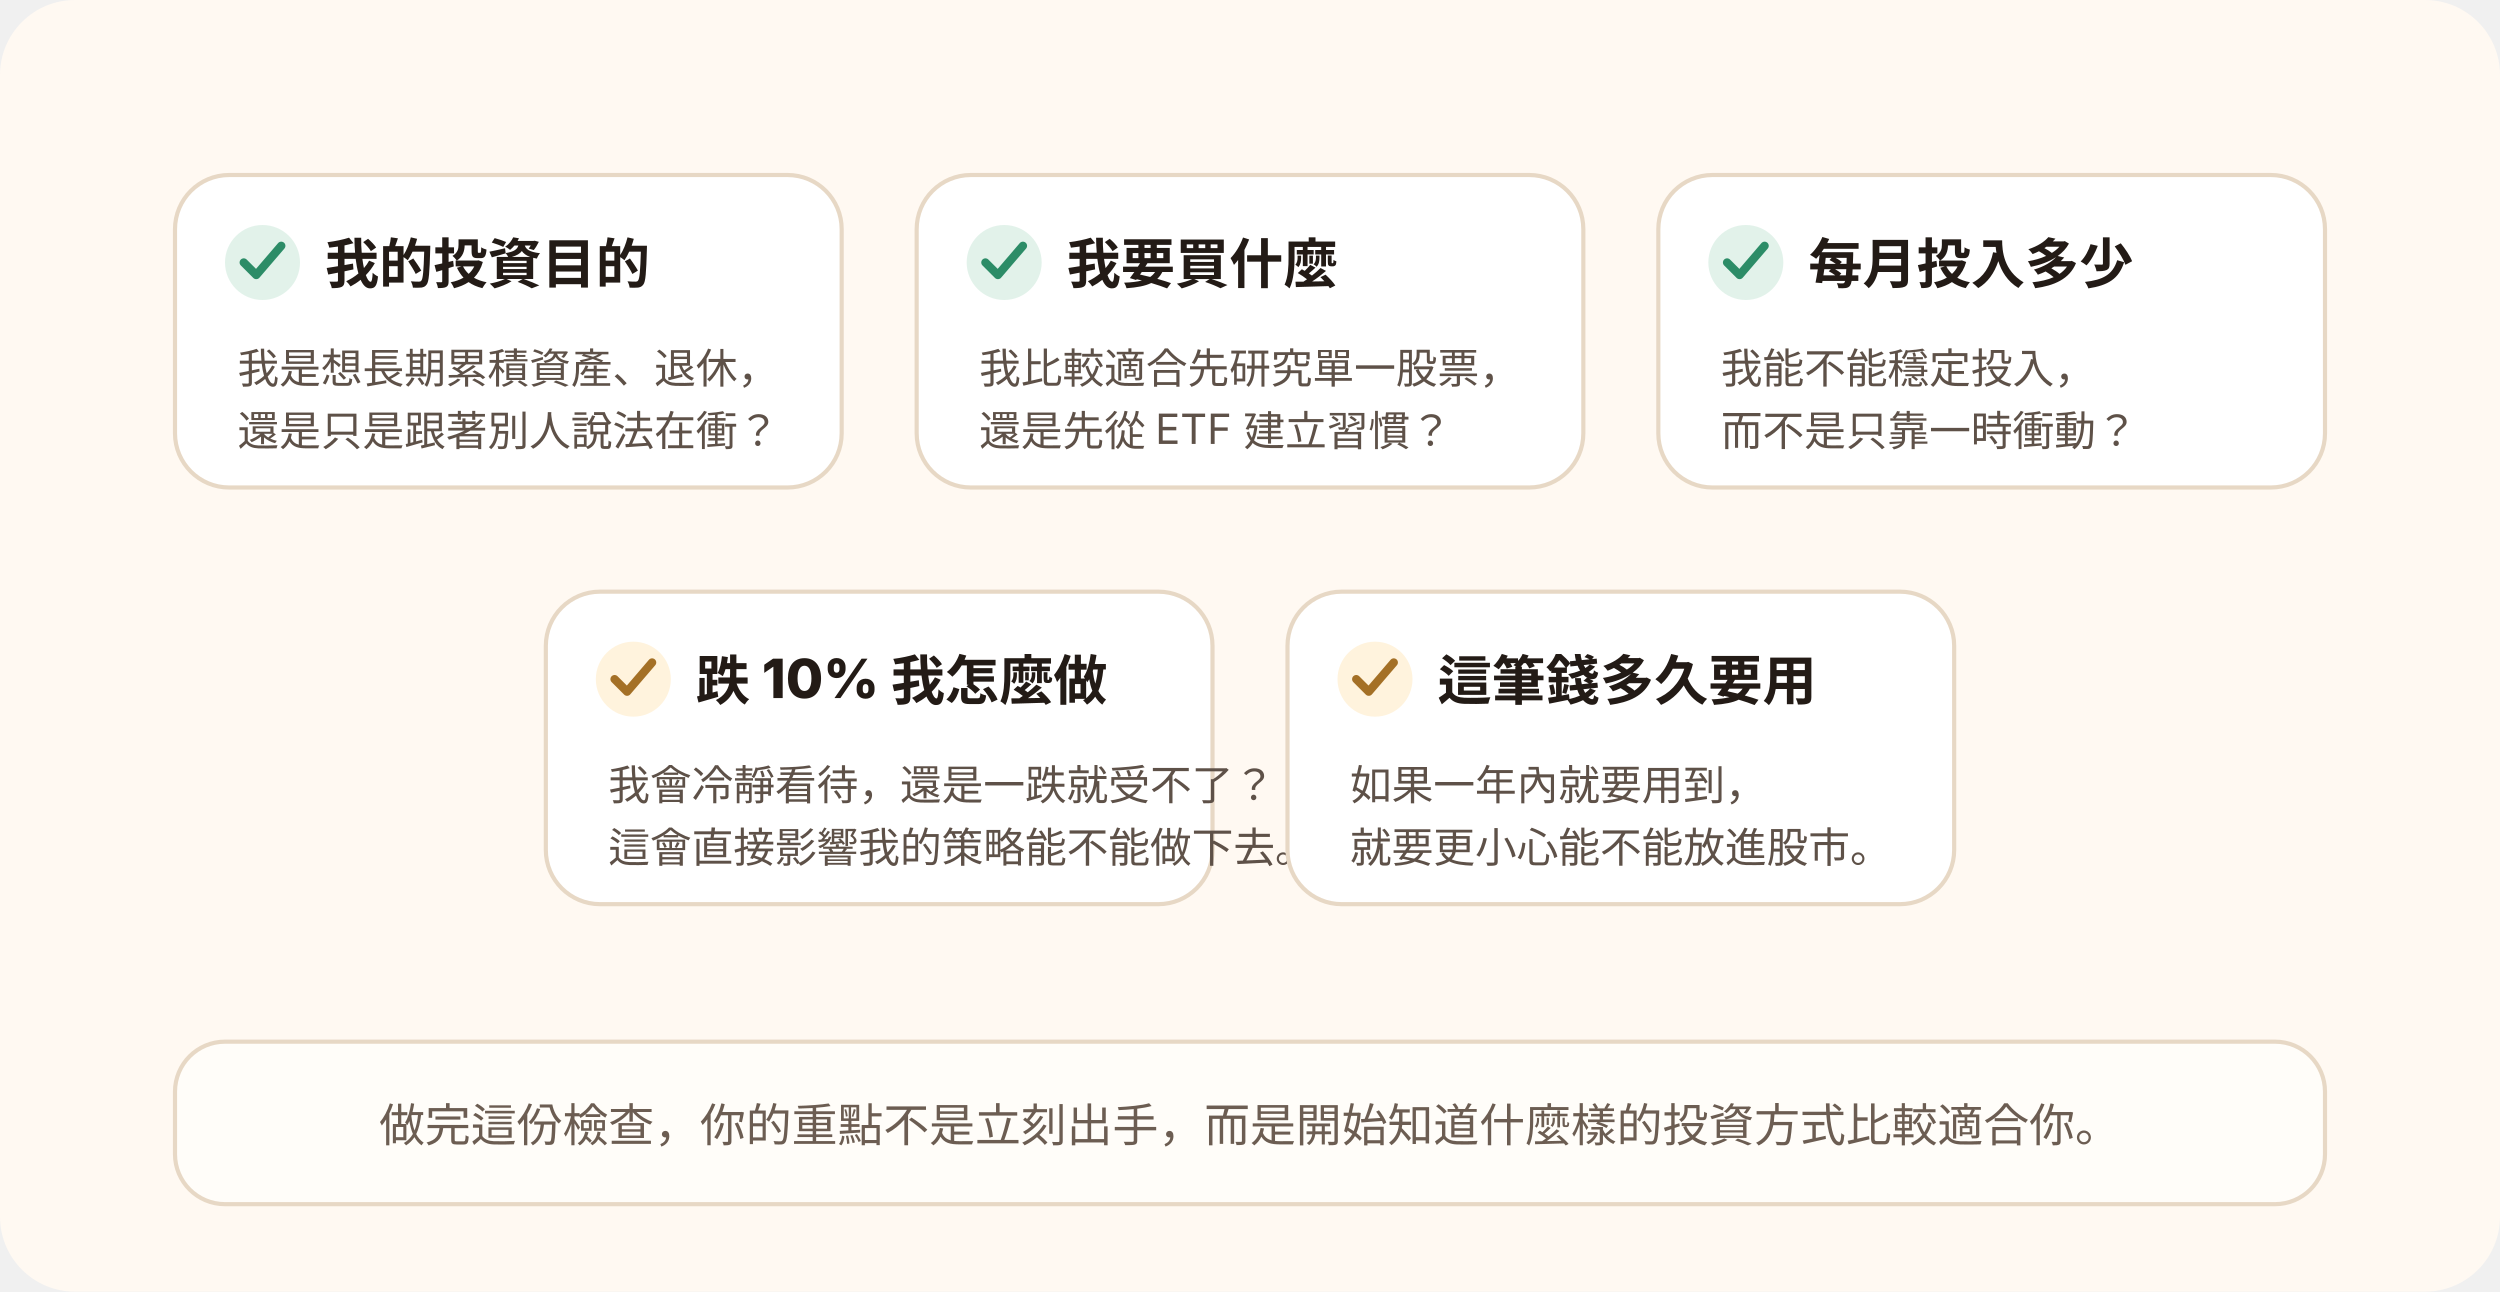
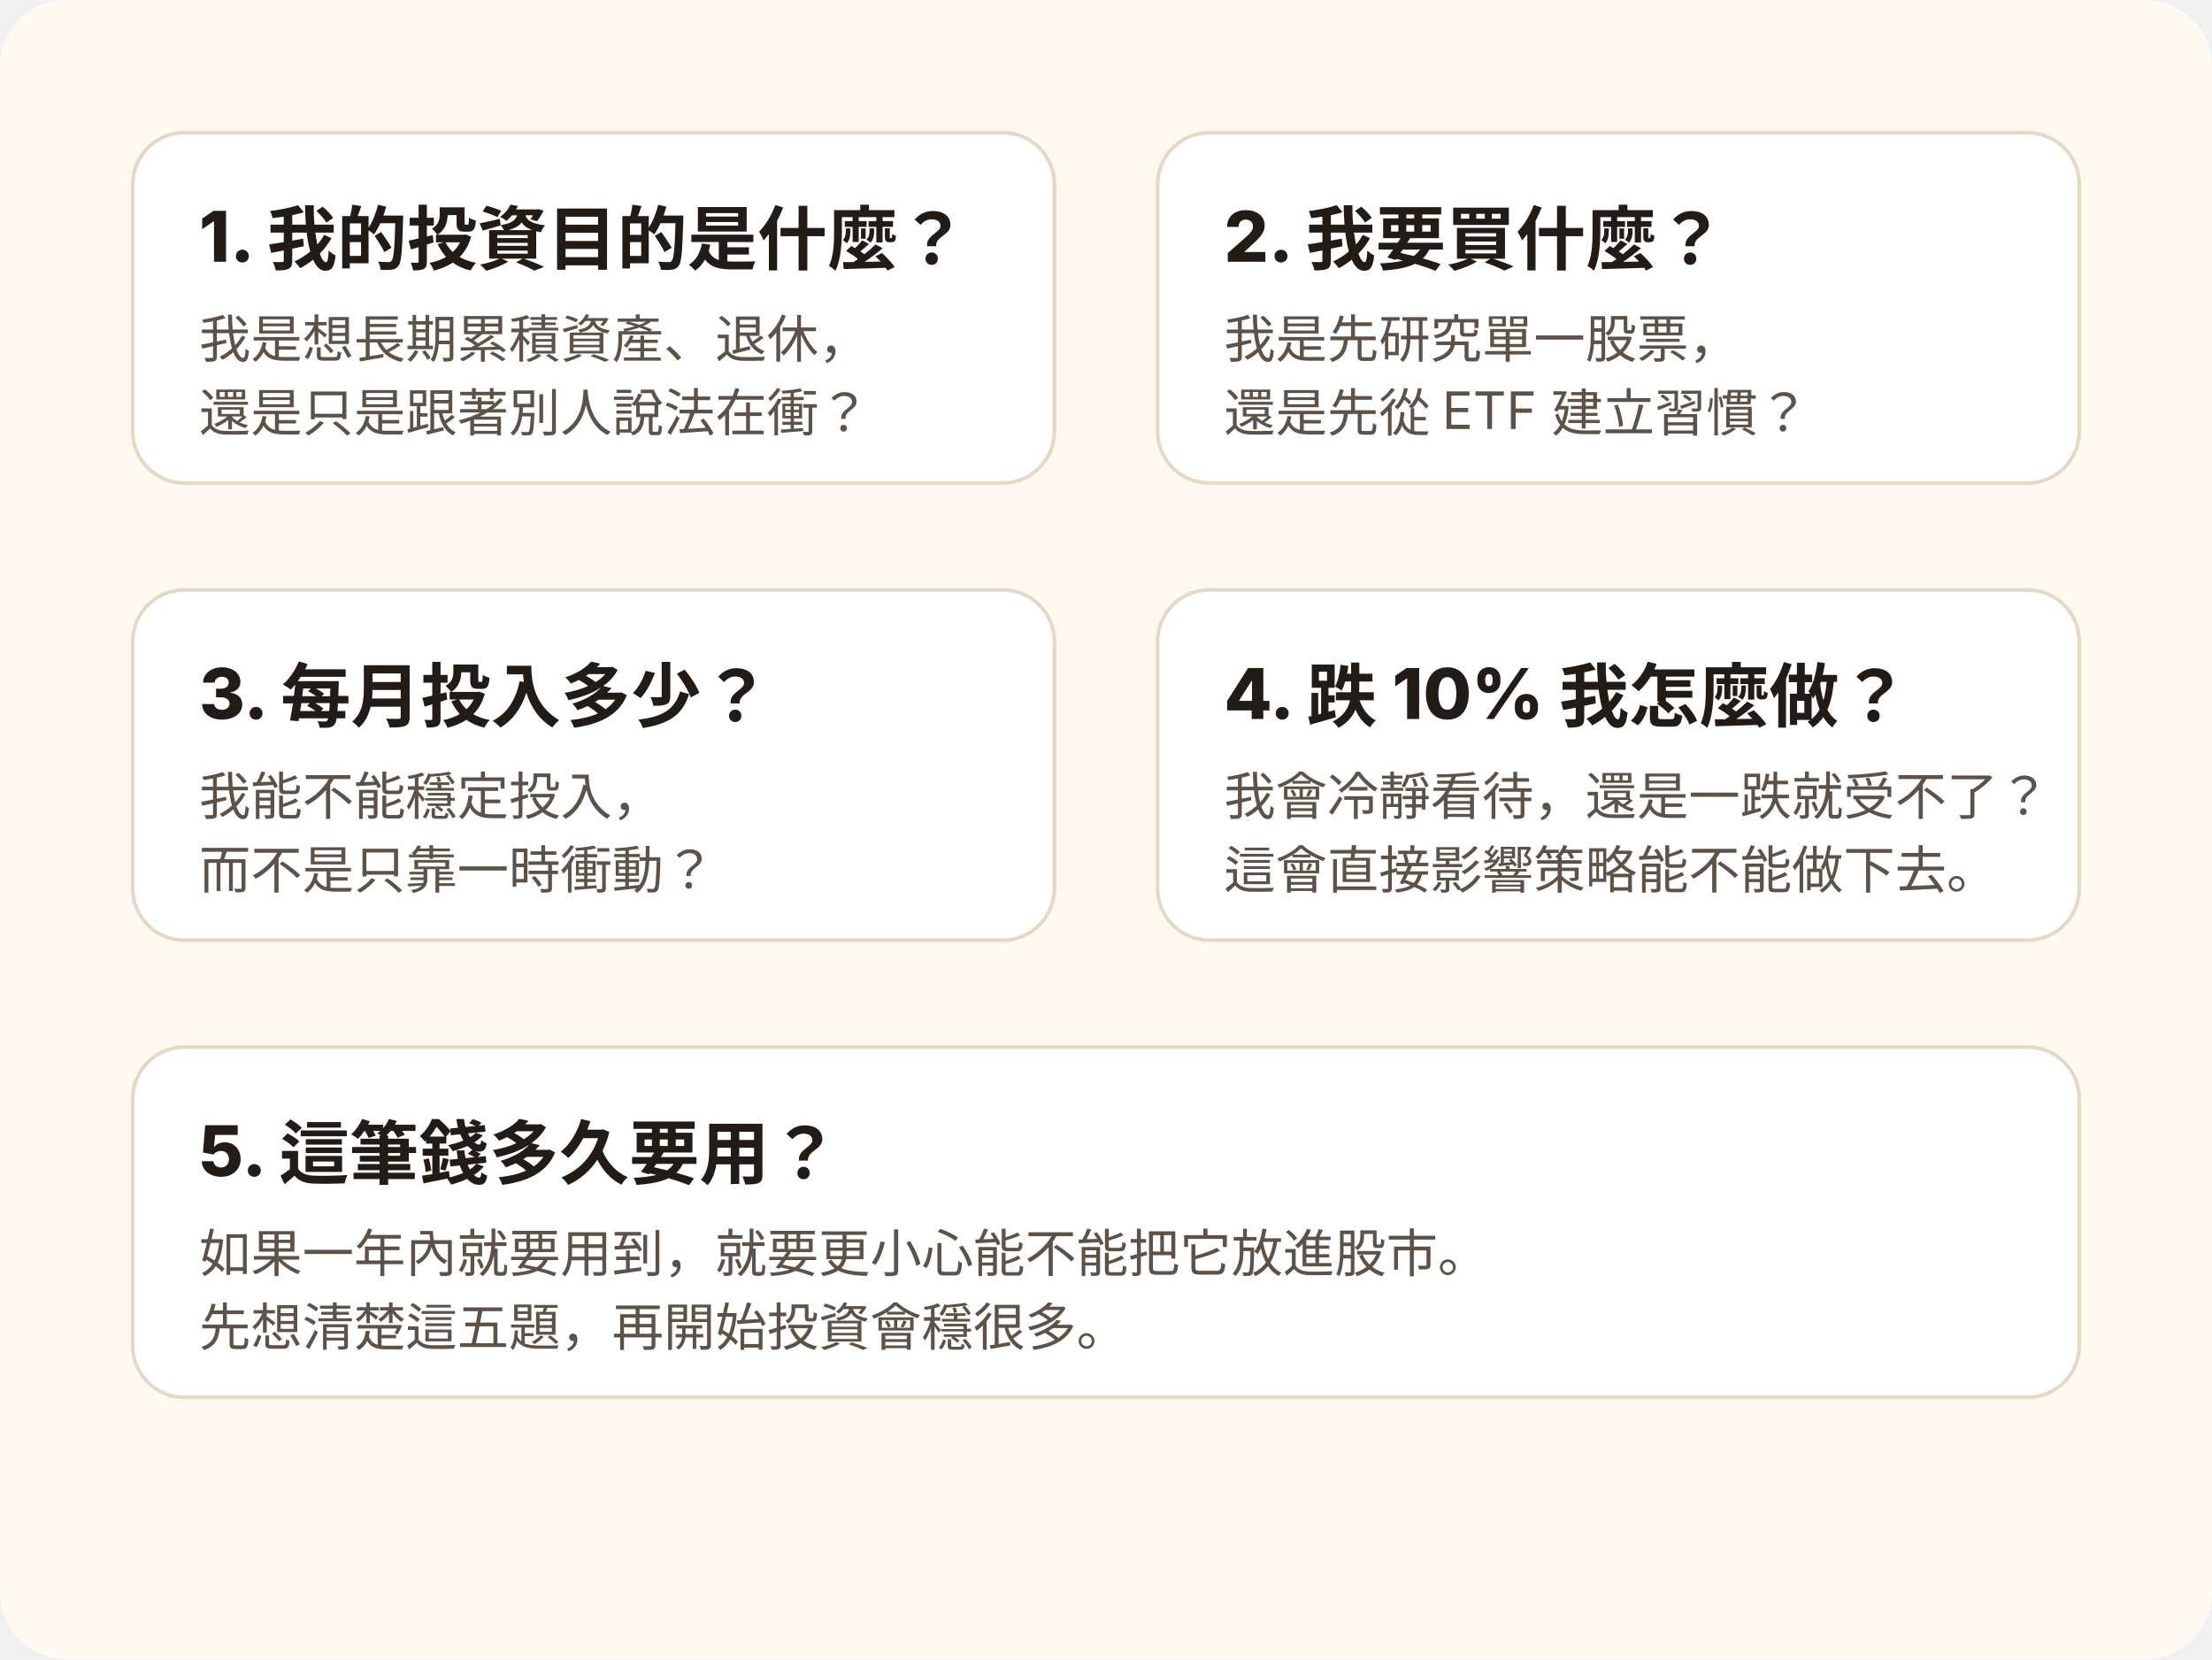
- <svg xmlns="http://www.w3.org/2000/svg" width="1200" height="620" viewBox="0 0 1200 620" fill="none" role="img" aria-labelledby="title desc">
-   <rect width="1200" height="620" rx="36" fill="#FFF9F2" />
-   <g transform="translate(84 84)">
-     <rect width="320" height="150" rx="26" fill="#FFFFFF" stroke="#E7D8C5" stroke-width="2" />
-     <circle cx="42" cy="42" r="18" fill="#E2F2EA" />
-     <path d="M33 42L39 48L51 34" stroke="#2C8C67" stroke-width="4" stroke-linecap="round" stroke-linejoin="round" />
-     <text x="72" y="52" fill="#231B16" font-size="26" font-weight="800" font-family="Inter, Noto Sans TC, sans-serif">我的投資目的</text>
-     <text x="30" y="100" fill="#5E5148" font-size="20" font-family="Inter, Noto Sans TC, sans-serif">我是想長期累積資產、退休，</text>
-     <text x="30" y="130" fill="#5E5148" font-size="20" font-family="Inter, Noto Sans TC, sans-serif">還是只是跟著別人說法在衝？</text>
+ <svg xmlns="http://www.w3.org/2000/svg" width="1200" height="900" viewBox="0 0 1200 900" fill="none" role="img" aria-labelledby="title desc">
+   <rect width="1200" height="900" rx="36" fill="#FFF9F2" />
+   <g transform="translate(72 72)">
+     <rect width="500" height="190" rx="28" fill="#FFFFFF" stroke="#E7D8C5" stroke-width="2" />
+     <text x="36" y="70" fill="#231B16" font-size="38" font-weight="800" font-family="Inter, Noto Sans TC, sans-serif">1. 我的投資目的是什麼？</text>
+     <text x="36" y="122" fill="#5E5148" font-size="28" font-family="Inter, Noto Sans TC, sans-serif">我是想長期累積資產、退休，</text>
+     <text x="36" y="162" fill="#5E5148" font-size="28" font-family="Inter, Noto Sans TC, sans-serif">還是只是跟著別人說法在衝？</text>
  </g>
-   <g transform="translate(440 84)">
-     <rect width="320" height="150" rx="26" fill="#FFFFFF" stroke="#E7D8C5" stroke-width="2" />
-     <circle cx="42" cy="42" r="18" fill="#E2F2EA" />
-     <path d="M33 42L39 48L51 34" stroke="#2C8C67" stroke-width="4" stroke-linecap="round" stroke-linejoin="round" />
-     <text x="72" y="52" fill="#231B16" font-size="26" font-weight="800" font-family="Inter, Noto Sans TC, sans-serif">我要買什麼</text>
-     <text x="30" y="100" fill="#5E5148" font-size="20" font-family="Inter, Noto Sans TC, sans-serif">我比較適合先研究單一股票，</text>
-     <text x="30" y="130" fill="#5E5148" font-size="20" font-family="Inter, Noto Sans TC, sans-serif">還是先從 ETF 建立習慣？</text>
+   <g transform="translate(628 72)">
+     <rect width="500" height="190" rx="28" fill="#FFFFFF" stroke="#E7D8C5" stroke-width="2" />
+     <text x="36" y="70" fill="#231B16" font-size="38" font-weight="800" font-family="Inter, Noto Sans TC, sans-serif">2. 我要買什麼？</text>
+     <text x="36" y="122" fill="#5E5148" font-size="28" font-family="Inter, Noto Sans TC, sans-serif">我是先研究單一股票，</text>
+     <text x="36" y="162" fill="#5E5148" font-size="28" font-family="Inter, Noto Sans TC, sans-serif">還是先從 ETF 建立習慣？</text>
  </g>
-   <g transform="translate(796 84)">
-     <rect width="320" height="150" rx="26" fill="#FFFFFF" stroke="#E7D8C5" stroke-width="2" />
-     <circle cx="42" cy="42" r="18" fill="#E2F2EA" />
-     <path d="M33 42L39 48L51 34" stroke="#2C8C67" stroke-width="4" stroke-linecap="round" stroke-linejoin="round" />
-     <text x="72" y="52" fill="#231B16" font-size="26" font-weight="800" font-family="Inter, Noto Sans TC, sans-serif">每月投入多少</text>
-     <text x="30" y="100" fill="#5E5148" font-size="20" font-family="Inter, Noto Sans TC, sans-serif">我能不能穩定投入，</text>
-     <text x="30" y="130" fill="#5E5148" font-size="20" font-family="Inter, Noto Sans TC, sans-serif">而不是只靠一時衝動？</text>
+   <g transform="translate(72 320)">
+     <rect width="500" height="190" rx="28" fill="#FFFFFF" stroke="#E7D8C5" stroke-width="2" />
+     <text x="36" y="70" fill="#231B16" font-size="38" font-weight="800" font-family="Inter, Noto Sans TC, sans-serif">3. 每月投入多少？</text>
+     <text x="36" y="122" fill="#5E5148" font-size="28" font-family="Inter, Noto Sans TC, sans-serif">我能不能穩定投入，</text>
+     <text x="36" y="162" fill="#5E5148" font-size="28" font-family="Inter, Noto Sans TC, sans-serif">而不是只靠一時衝動？</text>
  </g>
-   <g transform="translate(262 284)">
-     <rect width="320" height="150" rx="26" fill="#FFFFFF" stroke="#E7D8C5" stroke-width="2" />
-     <circle cx="42" cy="42" r="18" fill="#FFF3DD" />
-     <path d="M33 42L39 48L51 34" stroke="#A47026" stroke-width="4" stroke-linecap="round" stroke-linejoin="round" />
-     <text x="72" y="52" fill="#231B16" font-size="26" font-weight="800" font-family="Inter, Noto Sans TC, sans-serif">跌 10% 我怎麼做</text>
-     <text x="30" y="100" fill="#5E5148" font-size="20" font-family="Inter, Noto Sans TC, sans-serif">我會冷靜看待，還是一跌就受不了？</text>
-     <text x="30" y="130" fill="#5E5148" font-size="20" font-family="Inter, Noto Sans TC, sans-serif">這會直接影響我的策略能不能做下去。</text>
+   <g transform="translate(628 320)">
+     <rect width="500" height="190" rx="28" fill="#FFFFFF" stroke="#E7D8C5" stroke-width="2" />
+     <text x="36" y="70" fill="#231B16" font-size="38" font-weight="800" font-family="Inter, Noto Sans TC, sans-serif">4. 跌 10% 我怎麼做？</text>
+     <text x="36" y="122" fill="#5E5148" font-size="28" font-family="Inter, Noto Sans TC, sans-serif">我會冷靜看待，還是一跌就受不了？</text>
+     <text x="36" y="162" fill="#5E5148" font-size="28" font-family="Inter, Noto Sans TC, sans-serif">這會直接影響策略能不能做下去。</text>
  </g>
-   <g transform="translate(618 284)">
-     <rect width="320" height="150" rx="26" fill="#FFFFFF" stroke="#E7D8C5" stroke-width="2" />
-     <circle cx="42" cy="42" r="18" fill="#FFF3DD" />
-     <path d="M33 42L39 48L51 34" stroke="#A47026" stroke-width="4" stroke-linecap="round" stroke-linejoin="round" />
-     <text x="72" y="52" fill="#231B16" font-size="26" font-weight="800" font-family="Inter, Noto Sans TC, sans-serif">這筆錢多久要用</text>
-     <text x="30" y="100" fill="#5E5148" font-size="20" font-family="Inter, Noto Sans TC, sans-serif">如果一年內就要用到，</text>
-     <text x="30" y="130" fill="#5E5148" font-size="20" font-family="Inter, Noto Sans TC, sans-serif">就要更小心能不能放進股市。</text>
+   <g transform="translate(72 568)">
+     <rect width="1056" height="190" rx="28" fill="#FFFFFF" stroke="#E7D8C5" stroke-width="2" />
+     <text x="36" y="70" fill="#231B16" font-size="38" font-weight="800" font-family="Inter, Noto Sans TC, sans-serif">5. 這筆錢多久要用？</text>
+     <text x="36" y="122" fill="#5E5148" font-size="28" font-family="Inter, Noto Sans TC, sans-serif">如果一年內就要用到，就要更小心能不能把它放進股市。</text>
+     <text x="36" y="162" fill="#5E5148" font-size="28" font-family="Inter, Noto Sans TC, sans-serif">先想清楚這五題，再開始投資會穩很多。</text>
  </g>
-   <rect x="84" y="500" width="1032" height="78" rx="24" fill="#FFFDF9" stroke="#E7D8C5" stroke-width="2" />
-   <text x="600" y="548" text-anchor="middle" fill="#6C5D52" font-size="22" font-family="Inter, Noto Sans TC, sans-serif">做完這份檢查，你的重點不是立刻出手，而是開始知道什麼樣的投資方式比較適合你。</text>
</svg>
